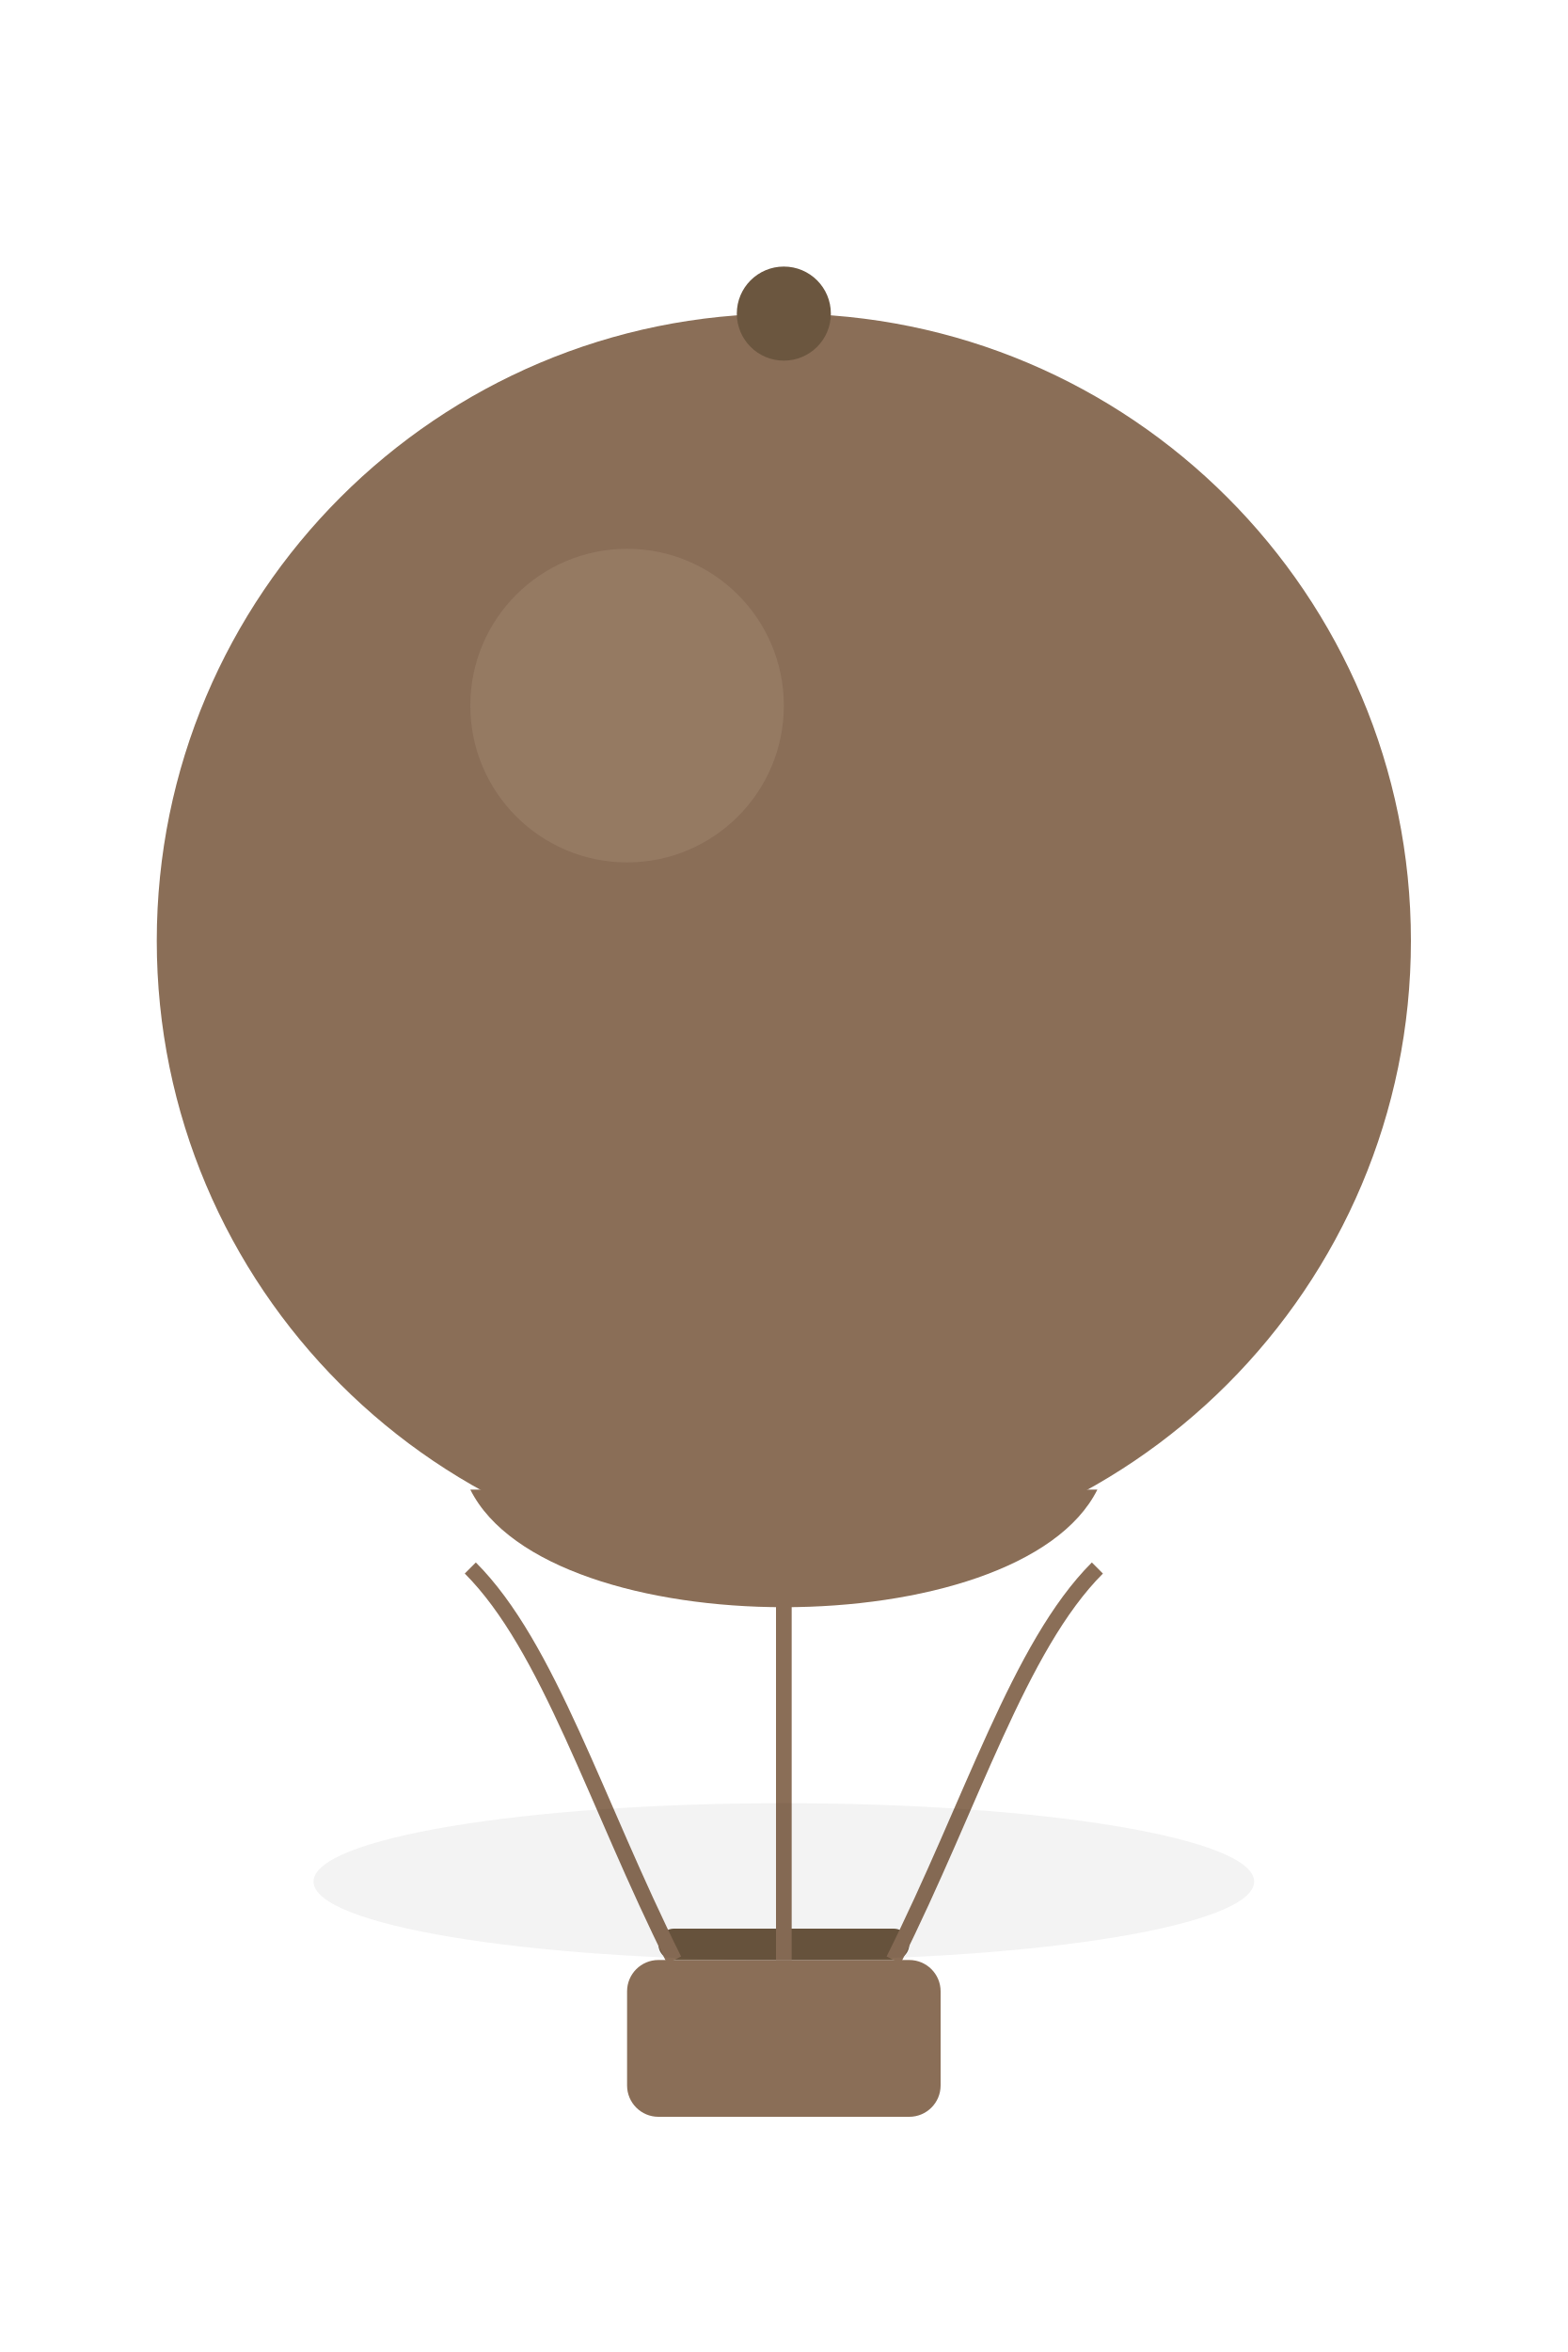
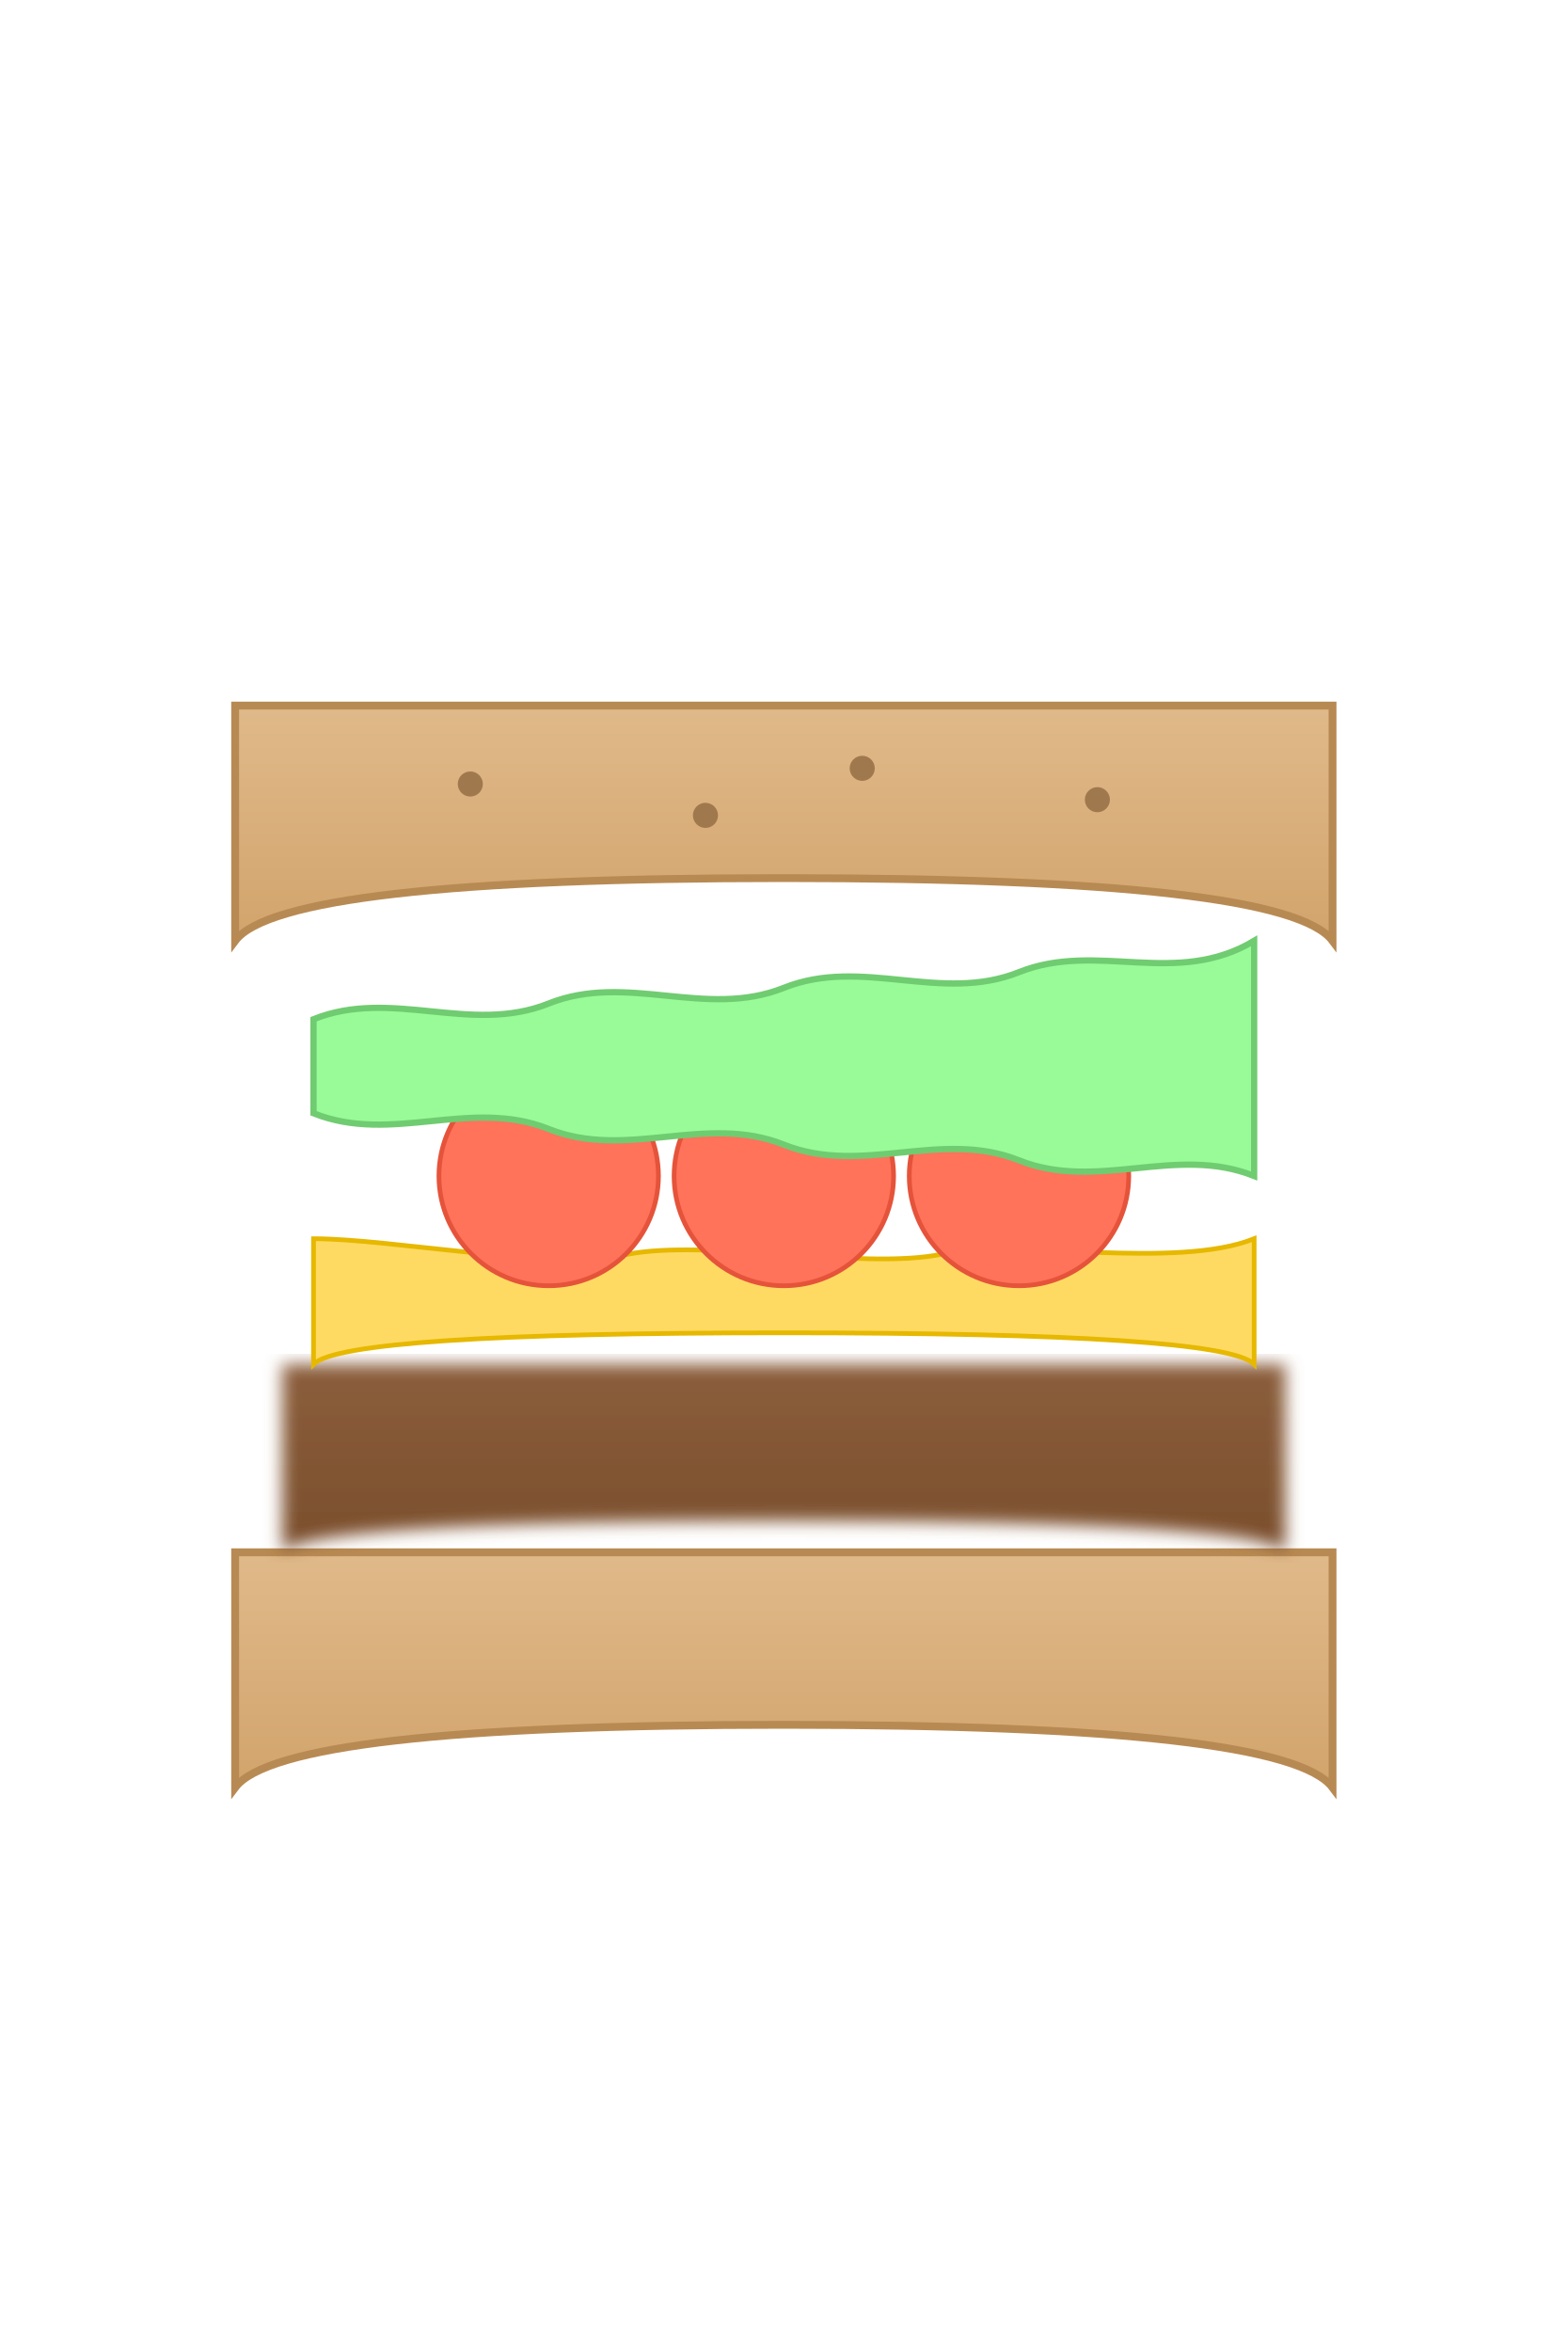
<svg xmlns="http://www.w3.org/2000/svg" viewBox="0 0 100 150">
-   <rect x="40" y="125" width="20" height="10" rx="2" fill="#8a6e57" />
-   <rect x="42" y="123" width="16" height="2" rx="1" fill="#6b563f" />
-   <path d="M43,125 C38,115 35,105 30,100" stroke="#8a6e57" stroke-width="1" fill="none" />
-   <path d="M50,125 C50,115 50,105 50,100" stroke="#8a6e57" stroke-width="1" fill="none" />
-   <path d="M57,125 C62,115 65,105 70,100" stroke="#8a6e57" stroke-width="1" fill="none" />
-   <ellipse cx="50" cy="120" rx="30" ry="5" fill="rgba(0,0,0,0.05)" />
-   <circle cx="50" cy="60" r="40" fill="#8a6e57" />
-   <path d="M30,95 C35,105 65,105 70,95" fill="#8a6e57" />
-   <circle cx="40" cy="45" r="10" fill="#a58b74" opacity="0.4" />
-   <circle cx="50" cy="20" r="3" fill="#6b563f" />
+   <defs>
+     <filter id="slightBlur" x="-5%" y="-5%" width="110%" height="110%">
+       <feGaussianBlur stdDeviation="0.5" />
+     </filter>
+     <linearGradient id="breadGradient" x1="0%" y1="0%" x2="0%" y2="100%">
+       <stop offset="0%" style="stop-color:#e0b98a;stop-opacity:1" />
+       <stop offset="100%" style="stop-color:#d2a46c;stop-opacity:1" />
+     </linearGradient>
+     <linearGradient id="meatGradient" x1="0%" y1="0%" x2="0%" y2="100%">
+       <stop offset="0%" style="stop-color:#8B5E3C;stop-opacity:1" />
+       <stop offset="100%" style="stop-color:#7A4E2C;stop-opacity:1" />
+     </linearGradient>
+   </defs>
+   <path d="M 15 114 Q 18 110 50 110 Q 82 110 85 114 L 85 99 L 15 99 Z" fill="url(#breadGradient)" stroke="#b88a53" stroke-width="0.5" />
+   <path d="M 18 99 Q 20 97 50 97 Q 80 97 82 99 L 82 87 L 18 87 Z" fill="url(#meatGradient)" filter="url(#slightBlur)" />
+   <path d="M 20 87 Q 22 85 50 85 Q 78 85 80 87             L 80 79             C 75 81 65 79 60 80             C 55 81 45 79 40 80            C 35 81 25 79 20 79 Z" fill="#FFDA63" stroke="#e6b800" stroke-width="0.3" />
+   <circle cx="35" cy="75" r="7" fill="#FF735A" stroke="#E5533A" stroke-width="0.3" />
+   <circle cx="50" cy="75" r="7" fill="#FF735A" stroke="#E5533A" stroke-width="0.3" />
+   <circle cx="65" cy="75" r="7" fill="#FF735A" stroke="#E5533A" stroke-width="0.3" />
+   <path d="M 20 71             C 25 73 30 70 35 72             C 40 74 45 71 50 73            C 55 75 60 72 65 74            C 70 76 75 73 80 75             L 80 60             C 75 63 70 60 65 62            C 60 64 55 61 50 63            C 45 65 40 62 35 64            C 30 66 25 63 20 65 Z" fill="#98FB98" stroke="#70cc70" stroke-width="0.4" />
+   <path d="M 15 60 Q 18 56 50 56 Q 82 56 85 60 L 85 45 L 15 45 Z" fill="url(#breadGradient)" stroke="#b88a53" stroke-width="0.5" />
+   <circle cx="30" cy="50" r="0.8" fill="#a0784d" />
+   <circle cx="45" cy="52" r="0.8" fill="#a0784d" />
+   <circle cx="55" cy="49" r="0.8" fill="#a0784d" />
+   <circle cx="70" cy="51" r="0.8" fill="#a0784d" />
</svg>
